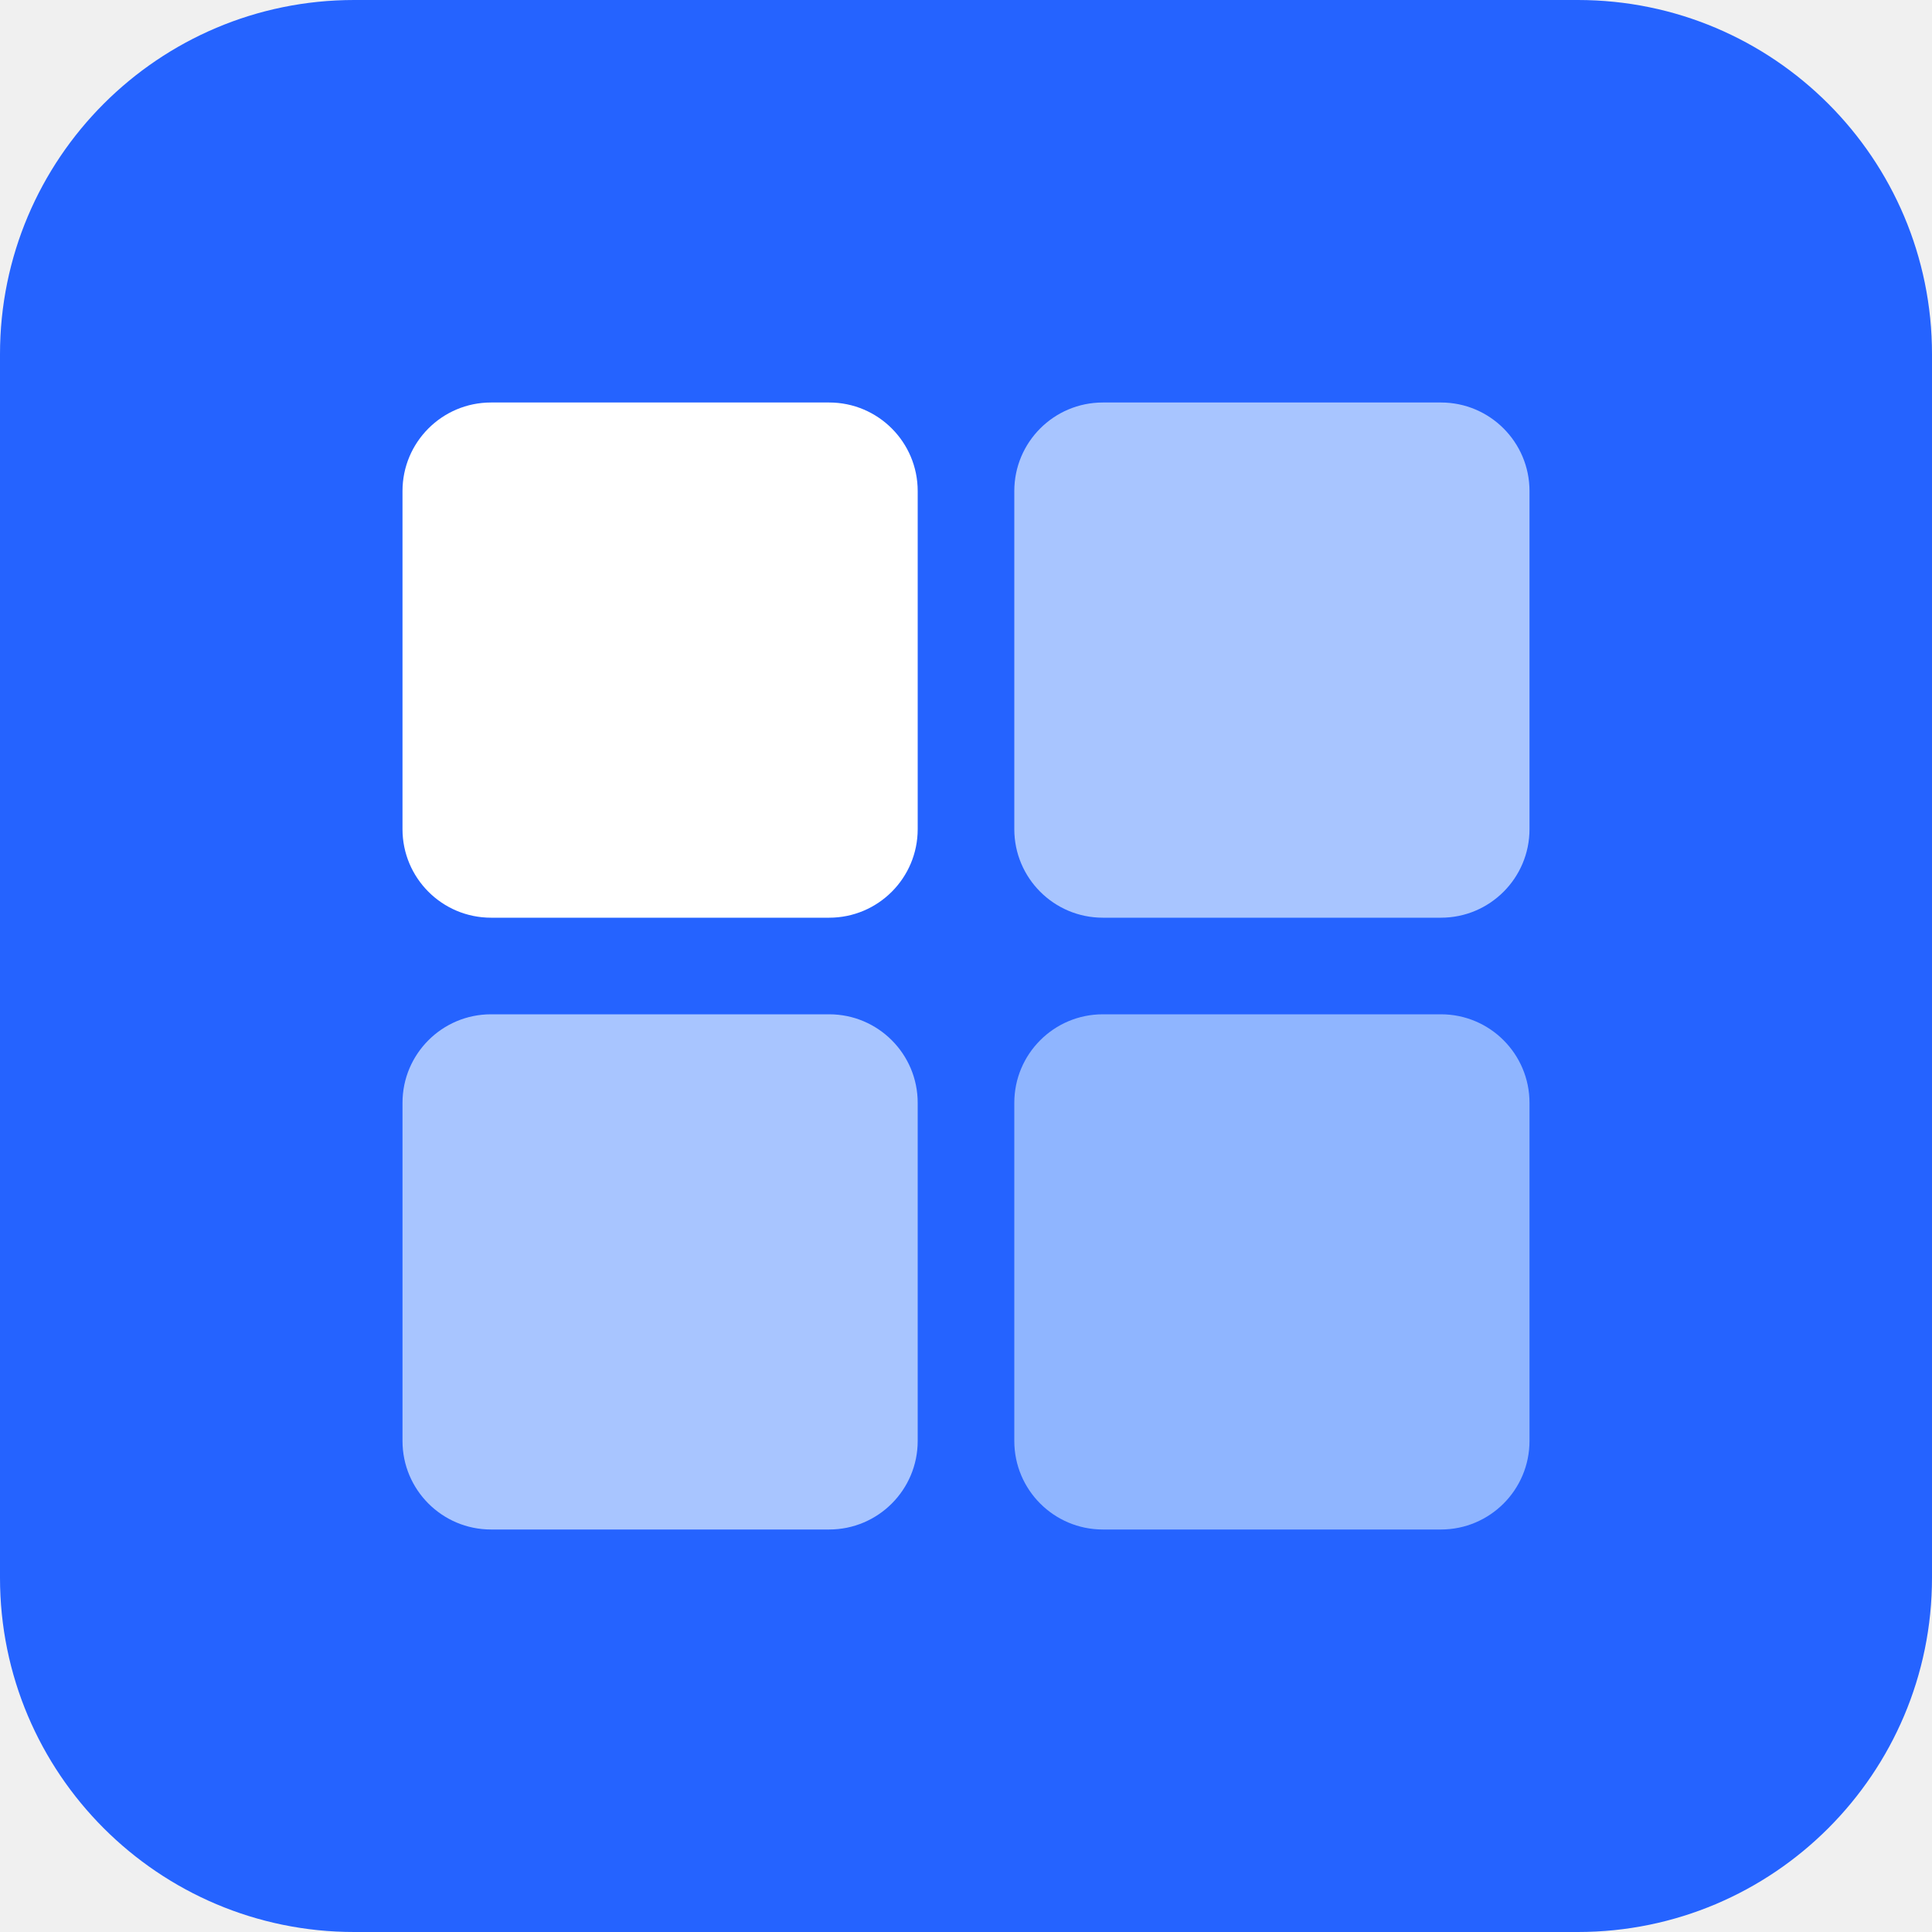
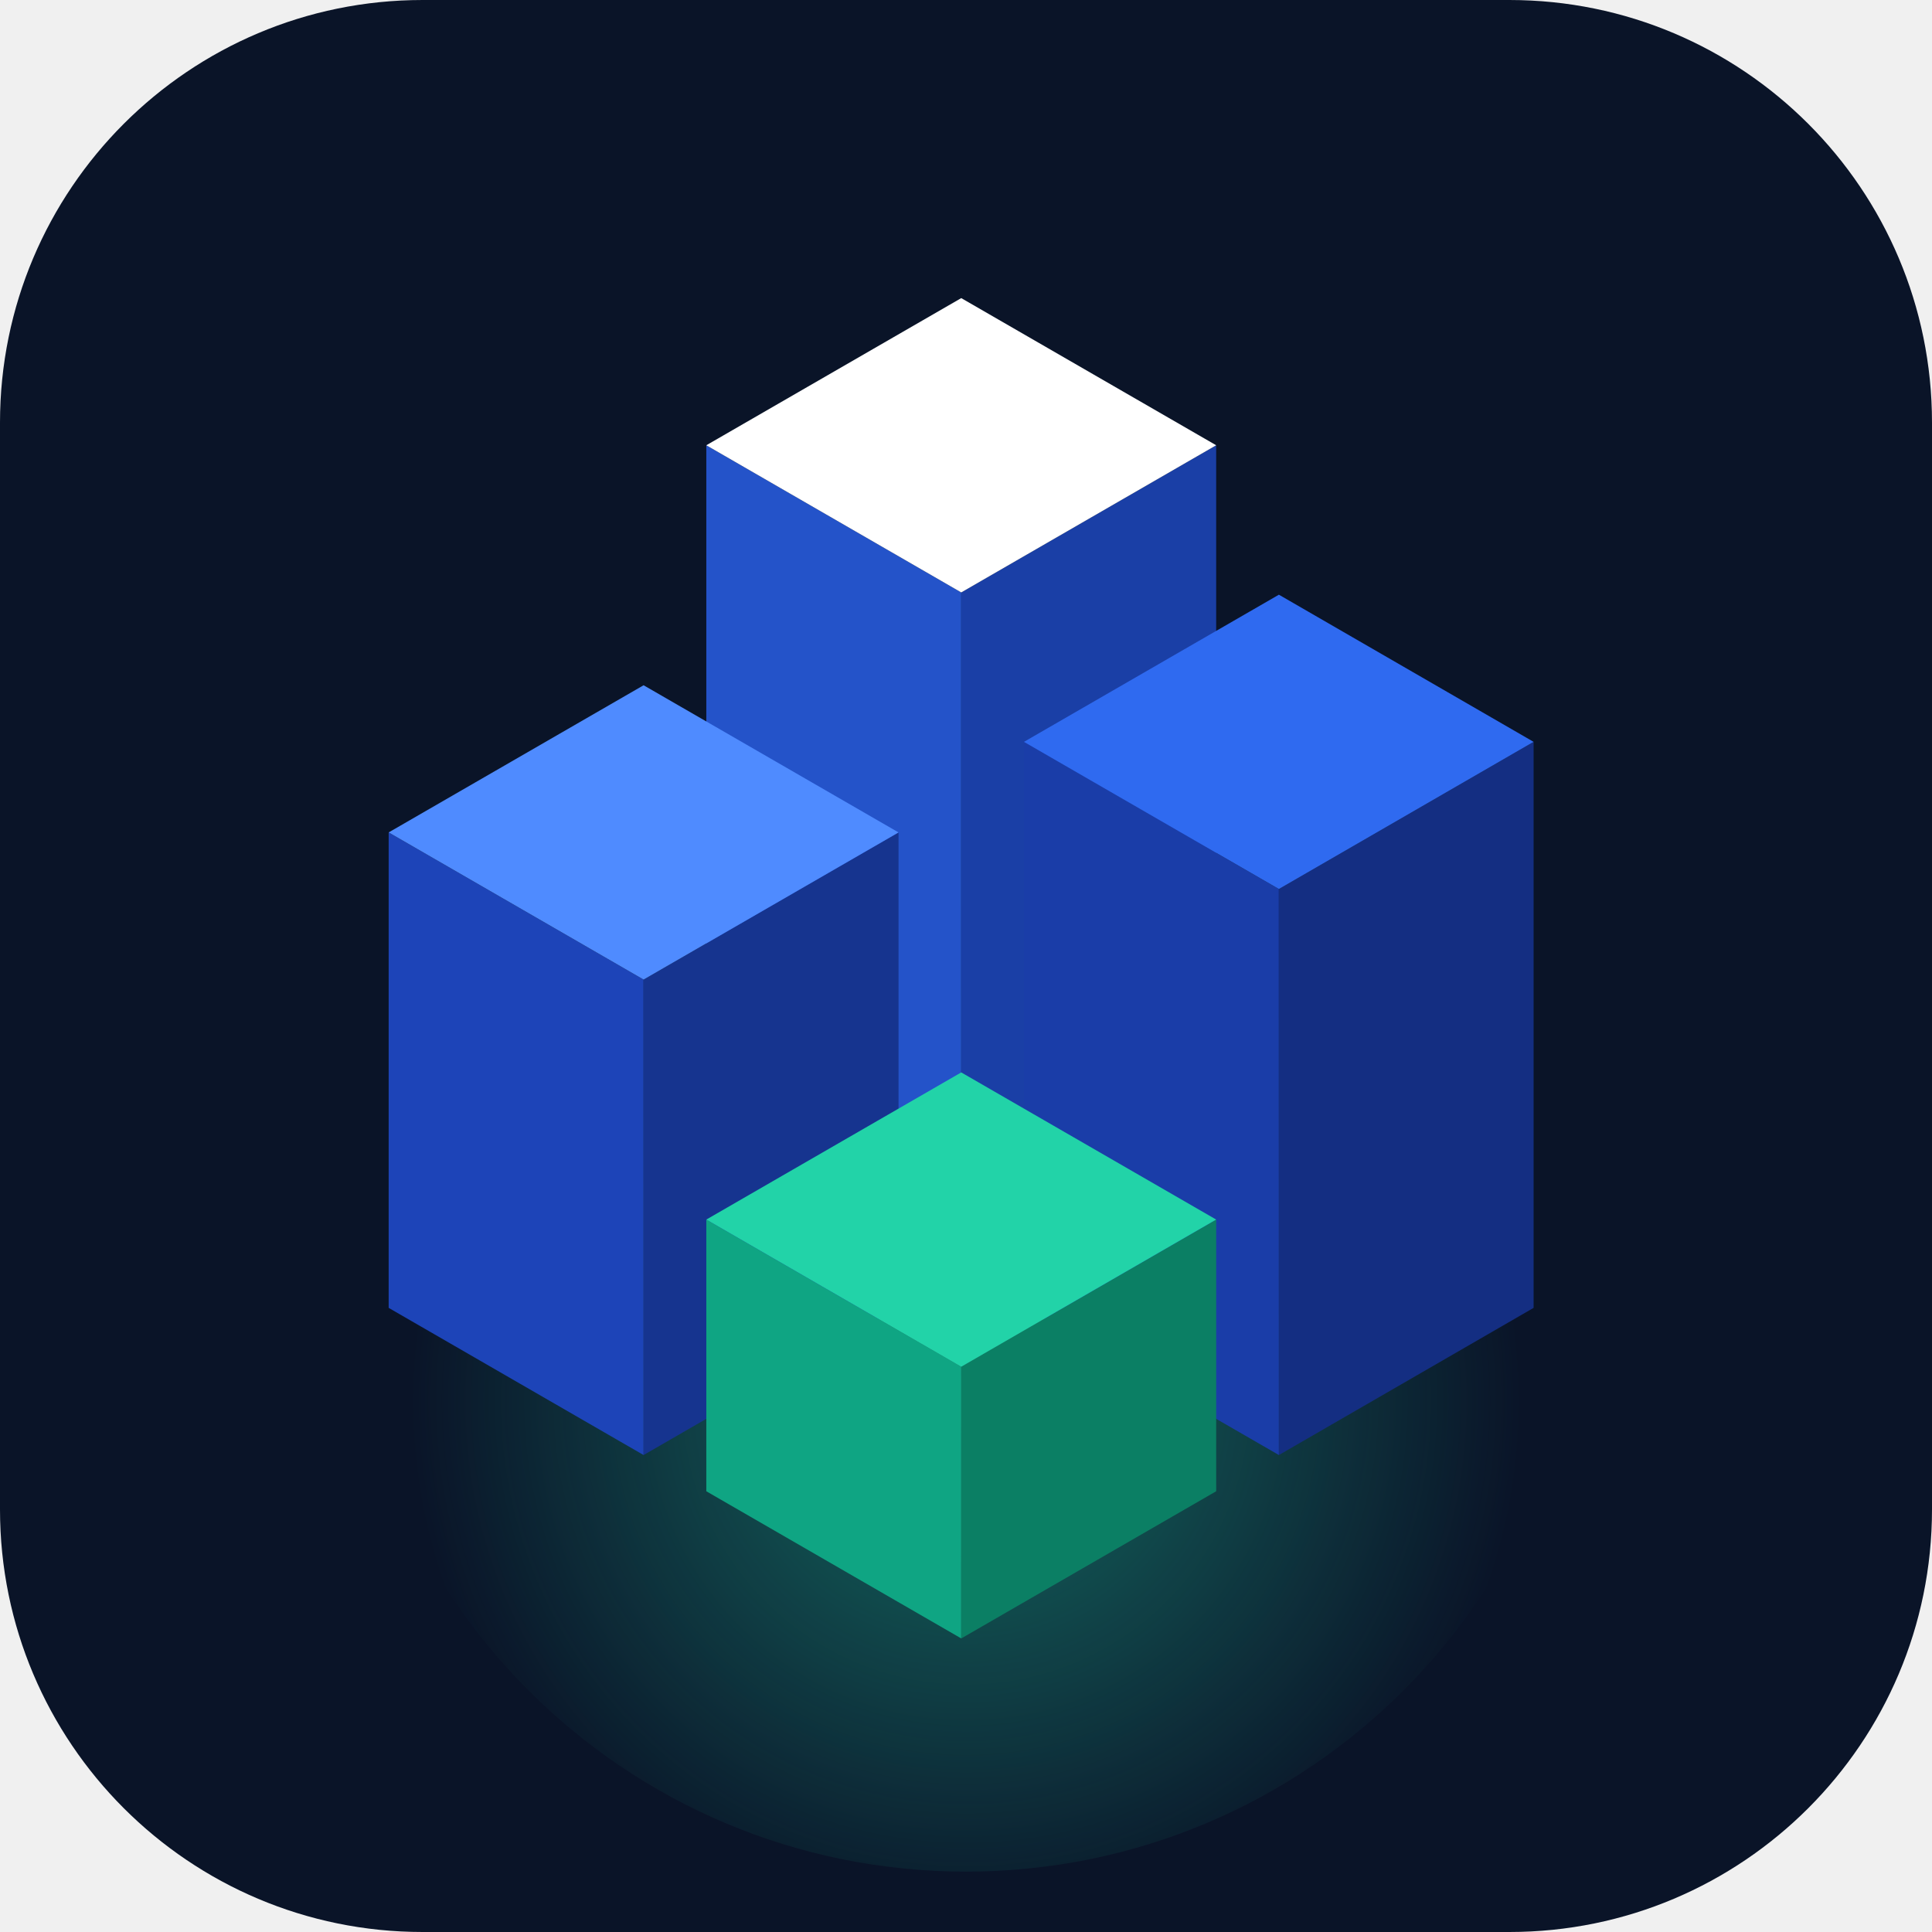
- <svg xmlns="http://www.w3.org/2000/svg" viewBox="0 0 1200 1200" width="512" height="512">
-   <rect width="1200" height="1200" rx="220" ry="220" fill="#2563FF" />
-   <rect x="250" y="250" width="320" height="320" rx="55" ry="55" fill="#FFFFFF" />
-   <rect x="630" y="250" width="320" height="320" rx="55" ry="55" fill="#A8C5FF" />
-   <rect x="250" y="630" width="320" height="320" rx="55" ry="55" fill="#A8C5FF" />
-   <rect x="630" y="630" width="320" height="320" rx="55" ry="55" fill="#8FB5FF" />
+ <svg xmlns="http://www.w3.org/2000/svg" viewBox="0 0 256 256">
+   <defs>
+     <radialGradient id="nx-glow" cx="50%" cy="62%" r="45%">
+       <stop offset="0%" stop-color="#22d3a8" stop-opacity="0.45" />
+       <stop offset="100%" stop-color="#22d3a8" stop-opacity="0" />
+     </radialGradient>
+   </defs>
+   <rect width="256" height="256" rx="56" ry="56" fill="#0A1428" />
+   <circle cx="128" cy="166" r="82" fill="url(#nx-glow)" />
+   <g transform="translate(18.5 6.5) scale(3)">
+     <polygon points="25.03,17.50 36.29,24.00 36.29,54.00 25.03,47.50" fill="#2453c9" />
+     <polygon points="36.29,24.00 47.55,17.50 47.55,47.50 36.29,54.00" fill="#1a3fa6" />
+     <polygon points="36.29,24.00 47.55,17.50 36.29,11.00 25.03,17.50" fill="#ffffff" />
+     <polygon points="11.00,34.60 22.26,41.10 22.26,62.10 11.00,55.60" fill="#1d44b8" />
+     <polygon points="22.26,41.10 33.52,34.60 33.52,55.60 22.26,62.10" fill="#16348f" />
+     <polygon points="22.26,41.10 33.52,34.60 22.26,28.10 11.00,34.60" fill="#4f8bff" />
+     <polygon points="39.06,30.60 50.32,37.10 50.32,62.10 39.06,55.60" fill="#1a3da8" />
+     <polygon points="50.32,37.10 61.57,30.60 61.57,55.60 50.32,62.10" fill="#142e82" />
+     <polygon points="50.32,37.10 61.57,30.60 50.32,24.10 39.06,30.60" fill="#2f6af0" />
+     <polygon points="25.03,51.70 36.29,58.20 36.29,70.20 25.03,63.70" fill="#0fa583" />
+     <polygon points="36.29,58.20 47.55,51.70 47.55,63.70 36.29,70.20" fill="#0b7f64" />
+     <polygon points="36.29,58.20 47.55,51.70 36.29,45.20 25.03,51.70" fill="#22d3a8" />
+   </g>
</svg>
